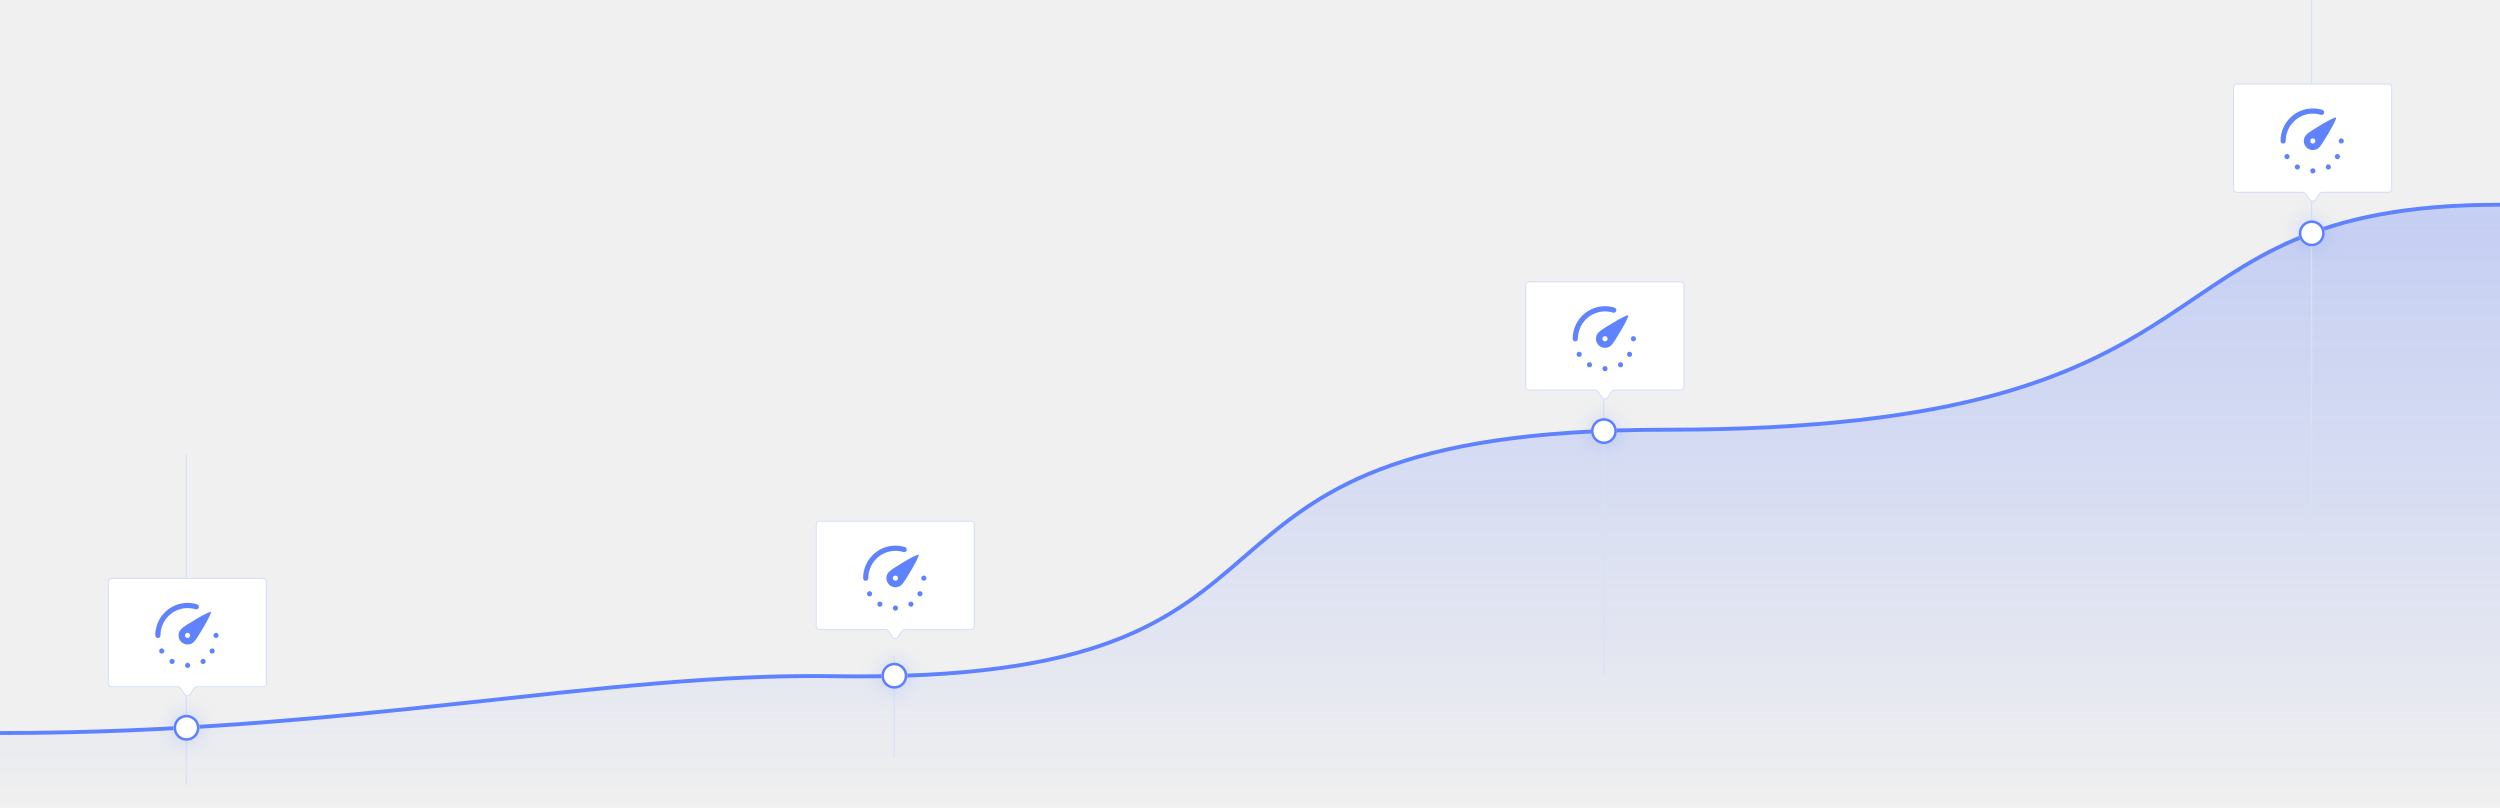
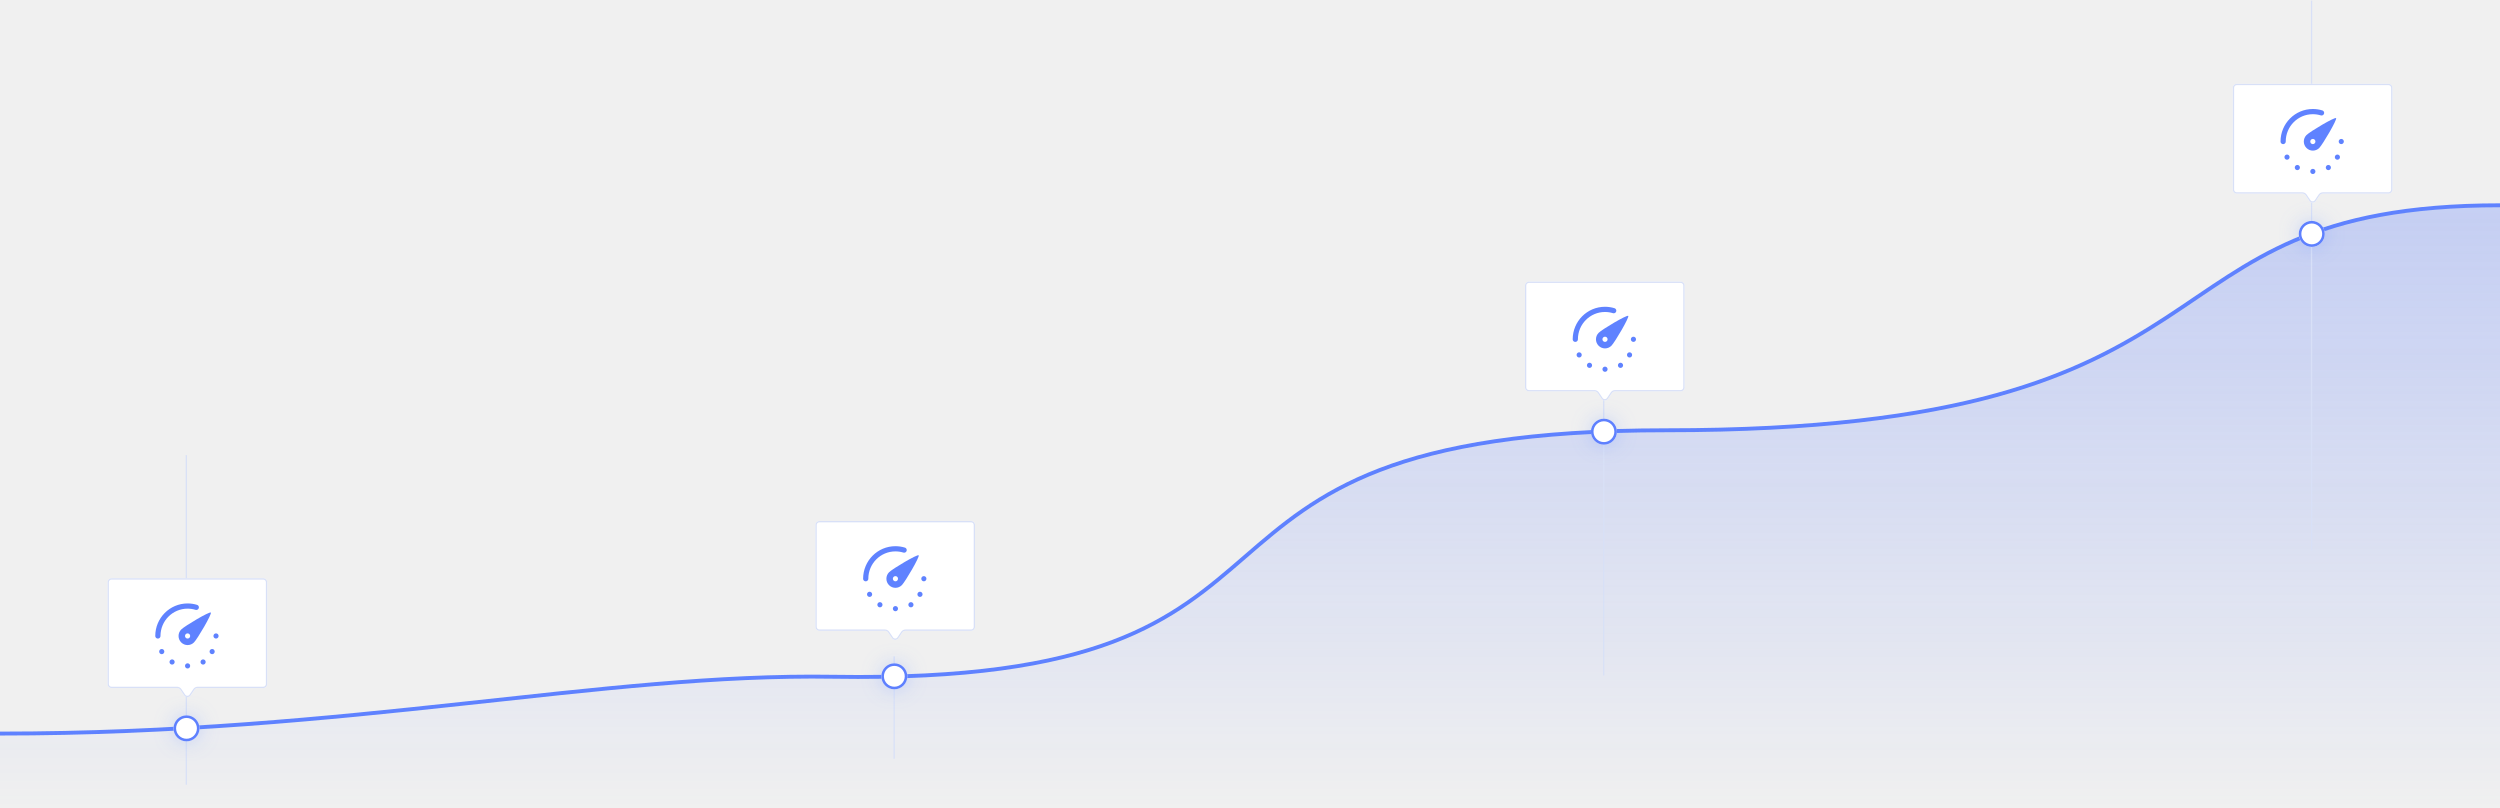
<svg xmlns="http://www.w3.org/2000/svg" width="1920" height="620" viewBox="0 0 1920 620" fill="none">
-   <path d="M0 562.956C270.084 562.956 462.975 516.486 640 519.316C1052.26 525.908 857.589 330.014 1280 330.014C1739.94 330.014 1629.86 157.224 1920 157.224" stroke="#5F82FF" stroke-width="3" />
-   <path d="M640 519.316C462.975 516.486 270.084 562.956 0 562.956V619.57H1920V157.224C1629.86 157.224 1739.94 330.014 1280 330.014C857.589 330.014 1052.26 525.908 640 519.316Z" fill="url(#paint0_linear)" fill-opacity="0.4" />
-   <line x1="1231.65" y1="266.482" x2="1231.65" y2="518.307" stroke="#D8E0F7" />
+   <path d="M0 563.386C270.084 563.386 462.975 516.916 640 519.746C1052.26 526.339 857.589 330.444 1280 330.444C1739.94 330.444 1629.86 157.654 1920 157.654" stroke="#5F82FF" stroke-width="3" />
+   <path d="M640 519.746C462.975 516.916 270.084 563.386 0 563.386V620H1920V157.654C1629.86 157.654 1739.94 330.444 1280 330.444C857.589 330.444 1052.26 526.339 640 519.746Z" fill="url(#paint0_linear)" fill-opacity="0.4" />
+   <line x1="143.068" y1="349.521" x2="143.068" y2="602.679" stroke="#D8E0F7" />
  <g filter="url(#filter0_d)">
-     <circle cx="1231.81" cy="331.103" r="9.993" fill="white" />
-     <circle cx="1231.81" cy="331.103" r="8.993" stroke="#5E80FE" stroke-width="2" />
+     <circle cx="143.234" cy="559.376" r="9.993" fill="white" />
+     <circle cx="143.234" cy="559.376" r="8.993" stroke="#5E80FE" stroke-width="2" />
  </g>
-   <line x1="1775.27" x2="1775.27" y2="422.373" stroke="#D8E0F7" />
+   <mask id="path-6-inside-1" fill="white">
+     <path fill-rule="evenodd" clip-rule="evenodd" d="M205.191 447.122C205.191 445.465 203.848 444.122 202.191 444.122H85.609C83.953 444.122 82.609 445.465 82.609 447.122V525.41C82.609 527.067 83.953 528.41 85.609 528.41H135.994C136.99 528.41 137.921 528.904 138.479 529.729L141.415 534.07C142.604 535.829 145.195 535.829 146.385 534.07L149.32 529.729C149.878 528.904 150.809 528.41 151.805 528.41H202.191C203.848 528.41 205.191 527.067 205.191 525.41V447.122Z" />
+   </mask>
+   <path fill-rule="evenodd" clip-rule="evenodd" d="M205.191 447.122C205.191 445.465 203.848 444.122 202.191 444.122H85.609C83.953 444.122 82.609 445.465 82.609 447.122V525.41C82.609 527.067 83.953 528.41 85.609 528.41H135.994C136.99 528.41 137.921 528.904 138.479 529.729L141.415 534.07C142.604 535.829 145.195 535.829 146.385 534.07L149.32 529.729C149.878 528.904 150.809 528.41 151.805 528.41H202.191C203.848 528.41 205.191 527.067 205.191 525.41V447.122Z" fill="white" />
+   <path d="M149.32 529.729L150.149 530.289L149.32 529.729ZM141.415 534.07L140.586 534.63L141.415 534.07ZM138.479 529.729L139.307 529.169L138.479 529.729ZM85.609 445.122H202.191V443.122H85.609V445.122ZM83.609 525.41V447.122H81.609V525.41H83.609ZM135.994 527.41H85.609V529.41H135.994V527.41ZM142.243 533.509L139.307 529.169L137.651 530.289L140.586 534.63L142.243 533.509ZM148.492 529.169L145.556 533.509L147.213 534.63L150.149 530.289L148.492 529.169ZM202.191 527.41H151.805V529.41H202.191V527.41ZM204.191 447.122V525.41H206.191V447.122H204.191ZM202.191 529.41C204.4 529.41 206.191 527.619 206.191 525.41H204.191C204.191 526.514 203.295 527.41 202.191 527.41V529.41ZM150.149 530.289C150.521 529.739 151.141 529.41 151.805 529.41V527.41C150.477 527.41 149.236 528.069 148.492 529.169L150.149 530.289ZM140.586 534.63C142.173 536.975 145.627 536.975 147.213 534.63L145.556 533.509C144.763 534.682 143.036 534.682 142.243 533.509L140.586 534.63ZM135.994 529.41C136.658 529.41 137.279 529.739 137.651 530.289L139.307 529.169C138.564 528.069 137.322 527.41 135.994 527.41V529.41ZM81.609 525.41C81.609 527.619 83.4 529.41 85.609 529.41V527.41C84.505 527.41 83.609 526.514 83.609 525.41H81.609ZM202.191 445.122C203.295 445.122 204.191 446.017 204.191 447.122H206.191C206.191 444.912 204.4 443.122 202.191 443.122V445.122ZM85.609 443.122C83.4 443.122 81.609 444.912 81.609 447.122H83.609C83.609 446.017 84.505 445.122 85.609 445.122V443.122Z" fill="#D8E0F7" mask="url(#path-6-inside-1)" />
+   <path d="M121.249 488.424C121.249 475.73 131.466 465.44 144.07 465.44C146.393 465.44 148.635 465.79 150.747 466.439" stroke="#5F82FF" stroke-width="4" stroke-linecap="round" stroke-linejoin="round" />
+   <path fill-rule="evenodd" clip-rule="evenodd" d="M139.158 493.371C141.871 496.102 146.268 496.102 148.981 493.371C151.693 490.639 162.922 471.436 161.929 470.437C160.937 469.438 141.871 480.746 139.158 483.478C136.446 486.21 136.446 490.639 139.158 493.371ZM144.069 490.423C145.165 490.423 146.054 489.528 146.054 488.425C146.054 487.321 145.165 486.426 144.069 486.426C142.973 486.426 142.085 487.321 142.085 488.425C142.085 489.528 142.973 490.423 144.069 490.423Z" fill="#5F82FF" />
+   <ellipse cx="124.226" cy="500.416" rx="1.984" ry="1.999" fill="#5F82FF" />
+   <ellipse cx="132.164" cy="508.41" rx="1.984" ry="1.999" fill="#5F82FF" />
+   <ellipse cx="144.07" cy="511.408" rx="1.984" ry="1.999" fill="#5F82FF" />
+   <ellipse cx="155.977" cy="508.41" rx="1.984" ry="1.999" fill="#5F82FF" />
+   <ellipse cx="162.922" cy="500.416" rx="1.984" ry="1.999" fill="#5F82FF" />
+   <ellipse cx="165.898" cy="488.424" rx="1.984" ry="1.999" fill="#5F82FF" />
+   <line x1="686.69" y1="504.081" x2="686.69" y2="582.693" stroke="#D8E0F7" />
  <g filter="url(#filter1_d)">
-     <circle cx="1775.43" cy="179.209" r="9.993" fill="white" />
-     <circle cx="1775.43" cy="179.209" r="8.993" stroke="#5E80FE" stroke-width="2" />
+     <circle cx="686.856" cy="519.403" r="9.993" fill="white" />
+     <circle cx="686.856" cy="519.403" r="8.993" stroke="#5E80FE" stroke-width="2" />
  </g>
-   <line x1="686.69" y1="503.65" x2="686.69" y2="582.262" stroke="#D8E0F7" />
-   <line x1="143.068" y1="349.091" x2="143.068" y2="602.248" stroke="#D8E0F7" />
+   <mask id="path-19-inside-2" fill="white">
+     <path fill-rule="evenodd" clip-rule="evenodd" d="M748.813 403.152C748.813 401.495 747.47 400.152 745.813 400.152H629.231C627.575 400.152 626.231 401.495 626.231 403.152V481.44C626.231 483.097 627.575 484.44 629.231 484.44H679.617C680.613 484.44 681.544 484.935 682.102 485.76L685.037 490.1C686.227 491.859 688.817 491.859 690.007 490.1L692.942 485.76C693.5 484.935 694.432 484.44 695.428 484.44H745.813C747.47 484.44 748.813 483.097 748.813 481.44V403.152Z" />
+   </mask>
+   <path fill-rule="evenodd" clip-rule="evenodd" d="M748.813 403.152C748.813 401.495 747.47 400.152 745.813 400.152H629.231C627.575 400.152 626.231 401.495 626.231 403.152V481.44C626.231 483.097 627.575 484.44 629.231 484.44H679.617C680.613 484.44 681.544 484.935 682.102 485.76L685.037 490.1C686.227 491.859 688.817 491.859 690.007 490.1L692.942 485.76C693.5 484.935 694.432 484.44 695.428 484.44H745.813C747.47 484.44 748.813 483.097 748.813 481.44V403.152Z" fill="white" />
+   <path d="M692.942 485.76L692.114 485.2L692.942 485.76ZM685.037 490.1L684.209 490.66L685.037 490.1ZM682.102 485.76L682.93 485.2L682.102 485.76ZM629.231 401.152H745.813V399.152H629.231V401.152ZM627.231 481.44V403.152H625.231V481.44H627.231ZM679.617 483.44H629.231V485.44H679.617V483.44ZM685.865 489.54L682.93 485.2L681.273 486.32L684.209 490.66L685.865 489.54ZM692.114 485.2L689.179 489.54L690.836 490.66L693.771 486.32L692.114 485.2ZM745.813 483.44H695.428V485.44H745.813V483.44ZM747.813 403.152V481.44H749.813V403.152H747.813ZM745.813 485.44C748.022 485.44 749.813 483.65 749.813 481.44H747.813C747.813 482.545 746.918 483.44 745.813 483.44V485.44ZM693.771 486.32C694.143 485.77 694.764 485.44 695.428 485.44V483.44C694.1 483.44 692.858 484.1 692.114 485.2L693.771 486.32ZM684.209 490.66C685.795 493.006 689.249 493.006 690.836 490.66L689.179 489.54C688.386 490.713 686.659 490.713 685.865 489.54L684.209 490.66ZM679.617 485.44C680.281 485.44 680.901 485.77 681.273 486.32L682.93 485.2C682.186 484.1 680.945 483.44 679.617 483.44V485.44ZM625.231 481.44C625.231 483.65 627.022 485.44 629.231 485.44V483.44C628.127 483.44 627.231 482.545 627.231 481.44H625.231ZM745.813 401.152C746.918 401.152 747.813 402.048 747.813 403.152H749.813C749.813 400.943 748.022 399.152 745.813 399.152V401.152ZM629.231 399.152C627.022 399.152 625.231 400.943 625.231 403.152H627.231C627.231 402.048 628.127 401.152 629.231 401.152V399.152Z" fill="#D8E0F7" mask="url(#path-19-inside-2)" />
+   <path d="M664.872 444.455C664.872 431.761 675.089 421.471 687.693 421.471C690.016 421.471 692.258 421.82 694.369 422.47" stroke="#5F82FF" stroke-width="4" stroke-linecap="round" stroke-linejoin="round" />
+   <path fill-rule="evenodd" clip-rule="evenodd" d="M682.781 449.401C685.493 452.133 689.891 452.133 692.603 449.401C695.316 446.669 706.544 427.466 705.552 426.467C704.56 425.468 685.493 436.776 682.781 439.508C680.068 442.24 680.068 446.669 682.781 449.401ZM687.692 446.454C688.788 446.454 689.676 445.559 689.676 444.455C689.676 443.351 688.788 442.456 687.692 442.456C686.596 442.456 685.707 443.351 685.707 444.455C685.707 445.559 686.596 446.454 687.692 446.454Z" fill="#5F82FF" />
+   <ellipse cx="667.848" cy="456.446" rx="1.984" ry="1.999" fill="#5F82FF" />
+   <ellipse cx="675.786" cy="464.441" rx="1.984" ry="1.999" fill="#5F82FF" />
+   <ellipse cx="687.692" cy="467.439" rx="1.984" ry="1.999" fill="#5F82FF" />
+   <ellipse cx="699.599" cy="464.441" rx="1.984" ry="1.999" fill="#5F82FF" />
+   <ellipse cx="706.545" cy="456.446" rx="1.984" ry="1.999" fill="#5F82FF" />
+   <ellipse cx="709.521" cy="444.455" rx="1.984" ry="1.999" fill="#5F82FF" />
+   <line x1="1231.65" y1="266.912" x2="1231.65" y2="518.737" stroke="#D8E0F7" />
  <g filter="url(#filter2_d)">
-     <circle cx="143.234" cy="558.945" r="9.993" fill="white" />
-     <circle cx="143.234" cy="558.945" r="8.993" stroke="#5E80FE" stroke-width="2" />
+     <circle cx="1231.81" cy="331.534" r="9.993" fill="white" />
+     <circle cx="1231.81" cy="331.534" r="8.993" stroke="#5E80FE" stroke-width="2" />
  </g>
+   <mask id="path-32-inside-3" fill="white">
+     <path fill-rule="evenodd" clip-rule="evenodd" d="M1293.77 219.28C1293.77 217.623 1292.42 216.28 1290.77 216.28H1174.19C1172.53 216.28 1171.19 217.623 1171.19 219.28V297.568C1171.19 299.225 1172.53 300.568 1174.19 300.568H1224.57C1225.57 300.568 1226.5 301.063 1227.06 301.888L1229.99 306.228C1231.18 307.987 1233.77 307.987 1234.96 306.228L1237.9 301.888C1238.46 301.063 1239.39 300.568 1240.38 300.568H1290.77C1292.42 300.568 1293.77 299.225 1293.77 297.568V219.28Z" />
+   </mask>
+   <path fill-rule="evenodd" clip-rule="evenodd" d="M1293.77 219.28C1293.77 217.623 1292.42 216.28 1290.77 216.28H1174.19C1172.53 216.28 1171.19 217.623 1171.19 219.28V297.568C1171.19 299.225 1172.53 300.568 1174.19 300.568H1224.57C1225.57 300.568 1226.5 301.063 1227.06 301.888L1229.99 306.228C1231.18 307.987 1233.77 307.987 1234.96 306.228L1237.9 301.888C1238.46 301.063 1239.39 300.568 1240.38 300.568H1290.77C1292.42 300.568 1293.77 299.225 1293.77 297.568V219.28Z" fill="white" />
+   <path d="M1237.9 301.888L1237.07 301.328L1237.9 301.888ZM1229.99 306.228L1230.82 305.668L1229.99 306.228ZM1227.06 301.888L1227.89 301.328L1227.06 301.888ZM1174.19 217.28H1290.77V215.28H1174.19V217.28ZM1172.19 297.568V219.28H1170.19V297.568H1172.19ZM1224.57 299.568H1174.19V301.568H1224.57V299.568ZM1230.82 305.668L1227.89 301.328L1226.23 302.448L1229.16 306.788L1230.82 305.668ZM1237.07 301.328L1234.13 305.668L1235.79 306.788L1238.73 302.448L1237.07 301.328ZM1290.77 299.568H1240.38V301.568H1290.77V299.568ZM1292.77 219.28V297.568H1294.77V219.28H1292.77ZM1290.77 301.568C1292.98 301.568 1294.77 299.778 1294.77 297.568H1292.77C1292.77 298.673 1291.87 299.568 1290.77 299.568V301.568ZM1238.73 302.448C1239.1 301.898 1239.72 301.568 1240.38 301.568V299.568C1239.05 299.568 1237.81 300.227 1237.07 301.328L1238.73 302.448ZM1229.16 306.788C1230.75 309.134 1234.2 309.134 1235.79 306.788L1234.13 305.668C1233.34 306.841 1231.61 306.841 1230.82 305.668L1229.16 306.788ZM1224.57 301.568C1225.24 301.568 1225.86 301.898 1226.23 302.448L1227.89 301.328C1227.14 300.227 1225.9 299.568 1224.57 299.568V301.568ZM1170.19 297.568C1170.19 299.777 1171.98 301.568 1174.19 301.568V299.568C1173.08 299.568 1172.19 298.673 1172.19 297.568H1170.19ZM1290.77 217.28C1291.87 217.28 1292.77 218.176 1292.77 219.28H1294.77C1294.77 217.071 1292.98 215.28 1290.77 215.28V217.28ZM1174.19 215.28C1171.98 215.28 1170.19 217.071 1170.19 219.28H1172.19C1172.19 218.176 1173.08 217.28 1174.19 217.28V215.28Z" fill="#D8E0F7" mask="url(#path-32-inside-3)" />
+   <path d="M1209.83 260.583C1209.83 247.889 1220.04 237.599 1232.65 237.599C1234.97 237.599 1237.21 237.948 1239.32 238.598" stroke="#5F82FF" stroke-width="4" stroke-linecap="round" stroke-linejoin="round" />
+   <path fill-rule="evenodd" clip-rule="evenodd" d="M1227.74 265.529C1230.45 268.261 1234.85 268.261 1237.56 265.529C1240.27 262.797 1251.5 243.594 1250.51 242.595C1249.51 241.596 1230.45 252.904 1227.74 255.636C1225.02 258.368 1225.02 262.797 1227.74 265.529ZM1232.65 262.581C1233.74 262.581 1234.63 261.687 1234.63 260.583C1234.63 259.479 1233.74 258.584 1232.65 258.584C1231.55 258.584 1230.66 259.479 1230.66 260.583C1230.66 261.687 1231.55 262.581 1232.65 262.581Z" fill="#5F82FF" />
+   <ellipse cx="1212.8" cy="272.575" rx="1.984" ry="1.999" fill="#5F82FF" />
+   <ellipse cx="1220.74" cy="280.569" rx="1.984" ry="1.999" fill="#5F82FF" />
+   <ellipse cx="1232.65" cy="283.567" rx="1.984" ry="1.999" fill="#5F82FF" />
+   <ellipse cx="1244.55" cy="280.569" rx="1.984" ry="1.999" fill="#5F82FF" />
+   <ellipse cx="1251.5" cy="272.575" rx="1.984" ry="1.999" fill="#5F82FF" />
+   <ellipse cx="1254.48" cy="260.583" rx="1.984" ry="1.999" fill="#5F82FF" />
+   <line x1="1775.27" y1="0.43" x2="1775.27" y2="422.804" stroke="#D8E0F7" />
  <g filter="url(#filter3_d)">
-     <circle cx="686.856" cy="518.973" r="9.993" fill="white" />
-     <circle cx="686.856" cy="518.973" r="8.993" stroke="#5E80FE" stroke-width="2" />
+     <circle cx="1775.43" cy="179.639" r="9.993" fill="white" />
+     <circle cx="1775.43" cy="179.639" r="8.993" stroke="#5E80FE" stroke-width="2" />
  </g>
-   <mask id="path-15-inside-1" fill="white">
-     <path fill-rule="evenodd" clip-rule="evenodd" d="M748.813 402.722C748.813 401.066 747.47 399.722 745.813 399.722H629.232C627.575 399.722 626.232 401.066 626.232 402.722V481.01C626.232 482.667 627.575 484.01 629.232 484.01H679.617C680.613 484.01 681.544 484.505 682.102 485.33L685.037 489.67C686.227 491.43 688.817 491.43 690.007 489.67L692.943 485.33C693.501 484.505 694.432 484.01 695.428 484.01H745.813C747.47 484.01 748.813 482.667 748.813 481.01V402.722Z" />
+   <mask id="path-45-inside-4" fill="white">
+     <path fill-rule="evenodd" clip-rule="evenodd" d="M1837.39 67.386C1837.39 65.729 1836.05 64.386 1834.39 64.386H1717.81C1716.15 64.386 1714.81 65.729 1714.81 67.386V145.674C1714.81 147.331 1716.15 148.674 1717.81 148.674H1768.19C1769.19 148.674 1770.12 149.168 1770.68 149.993L1773.61 154.334C1774.8 156.093 1777.4 156.093 1778.58 154.334L1781.52 149.993C1782.08 149.168 1783.01 148.674 1784.01 148.674H1834.39C1836.05 148.674 1837.39 147.331 1837.39 145.674V67.386Z" />
  </mask>
-   <path fill-rule="evenodd" clip-rule="evenodd" d="M748.813 402.722C748.813 401.066 747.47 399.722 745.813 399.722H629.232C627.575 399.722 626.232 401.066 626.232 402.722V481.01C626.232 482.667 627.575 484.01 629.232 484.01H679.617C680.613 484.01 681.544 484.505 682.102 485.33L685.037 489.67C686.227 491.43 688.817 491.43 690.007 489.67L692.943 485.33C693.501 484.505 694.432 484.01 695.428 484.01H745.813C747.47 484.01 748.813 482.667 748.813 481.01V402.722Z" fill="white" />
-   <path d="M692.943 485.33L693.771 485.89L692.943 485.33ZM690.007 489.67L689.179 489.11L690.007 489.67ZM682.102 485.33L682.93 484.77L682.93 484.77L682.102 485.33ZM629.232 400.722H745.813V398.722H629.232V400.722ZM627.232 481.01V402.722H625.232V481.01H627.232ZM679.617 483.01H629.232V485.01H679.617V483.01ZM685.865 489.11L682.93 484.77L681.273 485.89L684.209 490.231L685.865 489.11ZM692.114 484.77L689.179 489.11L690.836 490.231L693.771 485.89L692.114 484.77ZM745.813 483.01H695.428V485.01H745.813V483.01ZM747.813 402.722V481.01H749.813V402.722H747.813ZM745.813 485.01C748.023 485.01 749.813 483.22 749.813 481.01H747.813C747.813 482.115 746.918 483.01 745.813 483.01V485.01ZM693.771 485.89C694.143 485.34 694.764 485.01 695.428 485.01V483.01C694.1 483.01 692.858 483.67 692.114 484.77L693.771 485.89ZM684.209 490.231C685.795 492.576 689.249 492.576 690.836 490.231L689.179 489.11C688.386 490.283 686.659 490.283 685.865 489.11L684.209 490.231ZM679.617 485.01C680.281 485.01 680.901 485.34 681.273 485.89L682.93 484.77C682.186 483.67 680.945 483.01 679.617 483.01V485.01ZM625.232 481.01C625.232 483.22 627.023 485.01 629.232 485.01V483.01C628.127 483.01 627.232 482.115 627.232 481.01H625.232ZM745.813 400.722C746.918 400.722 747.813 401.618 747.813 402.722H749.813C749.813 400.513 748.023 398.722 745.813 398.722V400.722ZM629.232 398.722C627.023 398.722 625.232 400.513 625.232 402.722H627.232C627.232 401.618 628.127 400.722 629.232 400.722V398.722Z" fill="#D8E0F7" mask="url(#path-15-inside-1)" />
-   <path d="M664.872 444.025C664.872 431.331 675.089 421.041 687.693 421.041C690.016 421.041 692.258 421.39 694.369 422.04" stroke="#5F82FF" stroke-width="4" stroke-linecap="round" stroke-linejoin="round" />
-   <path fill-rule="evenodd" clip-rule="evenodd" d="M682.781 448.971C685.494 451.703 689.891 451.703 692.604 448.971C695.316 446.239 706.545 427.037 705.552 426.037C704.56 425.038 685.494 436.347 682.781 439.079C680.069 441.81 680.069 446.239 682.781 448.971ZM687.692 446.024C688.788 446.024 689.676 445.129 689.676 444.025C689.676 442.921 688.788 442.026 687.692 442.026C686.596 442.026 685.708 442.921 685.708 444.025C685.708 445.129 686.596 446.024 687.692 446.024Z" fill="#5F82FF" />
-   <ellipse cx="667.848" cy="456.017" rx="1.984" ry="1.999" fill="#5F82FF" />
-   <ellipse cx="675.786" cy="464.011" rx="1.984" ry="1.999" fill="#5F82FF" />
-   <ellipse cx="687.692" cy="467.009" rx="1.984" ry="1.999" fill="#5F82FF" />
-   <ellipse cx="699.599" cy="464.011" rx="1.984" ry="1.999" fill="#5F82FF" />
-   <ellipse cx="706.544" cy="456.017" rx="1.984" ry="1.999" fill="#5F82FF" />
-   <ellipse cx="709.521" cy="444.025" rx="1.984" ry="1.999" fill="#5F82FF" />
-   <mask id="path-25-inside-2" fill="white">
-     <path fill-rule="evenodd" clip-rule="evenodd" d="M205.191 446.692C205.191 445.035 203.848 443.692 202.191 443.692H85.609C83.953 443.692 82.609 445.035 82.609 446.692V524.98C82.609 526.637 83.953 527.98 85.609 527.98H135.994C136.99 527.98 137.921 528.474 138.479 529.299L141.415 533.64C142.604 535.399 145.195 535.399 146.385 533.64L149.32 529.299C149.878 528.474 150.809 527.98 151.805 527.98H202.191C203.848 527.98 205.191 526.637 205.191 524.98V446.692Z" />
-   </mask>
-   <path fill-rule="evenodd" clip-rule="evenodd" d="M205.191 446.692C205.191 445.035 203.848 443.692 202.191 443.692H85.609C83.953 443.692 82.609 445.035 82.609 446.692V524.98C82.609 526.637 83.953 527.98 85.609 527.98H135.994C136.99 527.98 137.921 528.474 138.479 529.299L141.415 533.64C142.604 535.399 145.195 535.399 146.385 533.64L149.32 529.299C149.878 528.474 150.809 527.98 151.805 527.98H202.191C203.848 527.98 205.191 526.637 205.191 524.98V446.692Z" fill="white" />
-   <path d="M149.32 529.299L150.149 529.86L149.32 529.299ZM141.415 533.64L142.243 533.08L141.415 533.64ZM146.385 533.64L145.556 533.08L146.385 533.64ZM138.479 529.299L137.651 529.86L138.479 529.299ZM85.609 444.692H202.191V442.692H85.609V444.692ZM83.609 524.98V446.692H81.609V524.98H83.609ZM135.994 526.98H85.609V528.98H135.994V526.98ZM142.243 533.08L139.307 528.739L137.651 529.86L140.586 534.2L142.243 533.08ZM148.492 528.739L145.556 533.08L147.213 534.2L150.149 529.86L148.492 528.739ZM202.191 526.98H151.805V528.98H202.191V526.98ZM204.191 446.692V524.98H206.191V446.692H204.191ZM202.191 528.98C204.4 528.98 206.191 527.189 206.191 524.98H204.191C204.191 526.085 203.295 526.98 202.191 526.98V528.98ZM150.149 529.86C150.52 529.31 151.141 528.98 151.805 528.98V526.98C150.477 526.98 149.236 527.639 148.492 528.739L150.149 529.86ZM140.586 534.2C142.172 536.546 145.627 536.546 147.213 534.2L145.556 533.08C144.763 534.253 143.036 534.253 142.243 533.08L140.586 534.2ZM135.994 528.98C136.658 528.98 137.279 529.31 137.651 529.86L139.307 528.739C138.564 527.639 137.322 526.98 135.994 526.98V528.98ZM81.609 524.98C81.609 527.189 83.4 528.98 85.609 528.98V526.98C84.505 526.98 83.609 526.085 83.609 524.98H81.609ZM202.191 444.692C203.295 444.692 204.191 445.587 204.191 446.692H206.191C206.191 444.483 204.4 442.692 202.191 442.692V444.692ZM85.609 442.692C83.4 442.692 81.609 444.483 81.609 446.692H83.609C83.609 445.587 84.505 444.692 85.609 444.692V442.692Z" fill="#D8E0F7" mask="url(#path-25-inside-2)" />
-   <path d="M121.249 487.994C121.249 475.301 131.466 465.01 144.07 465.01C146.393 465.01 148.635 465.36 150.747 466.01" stroke="#5F82FF" stroke-width="4" stroke-linecap="round" stroke-linejoin="round" />
-   <path fill-rule="evenodd" clip-rule="evenodd" d="M139.159 492.941C141.871 495.672 146.269 495.672 148.981 492.941C151.694 490.209 162.922 471.006 161.93 470.007C160.938 469.008 141.871 480.316 139.159 483.048C136.446 485.78 136.446 490.209 139.159 492.941ZM144.069 489.993C145.165 489.993 146.054 489.098 146.054 487.994C146.054 486.891 145.165 485.996 144.069 485.996C142.973 485.996 142.085 486.891 142.085 487.994C142.085 489.098 142.973 489.993 144.069 489.993Z" fill="#5F82FF" />
-   <ellipse cx="124.226" cy="499.986" rx="1.984" ry="1.999" fill="#5F82FF" />
-   <ellipse cx="132.164" cy="507.981" rx="1.984" ry="1.999" fill="#5F82FF" />
-   <ellipse cx="144.07" cy="510.978" rx="1.984" ry="1.999" fill="#5F82FF" />
-   <ellipse cx="155.977" cy="507.981" rx="1.984" ry="1.999" fill="#5F82FF" />
-   <ellipse cx="162.922" cy="499.986" rx="1.984" ry="1.999" fill="#5F82FF" />
-   <ellipse cx="165.898" cy="487.994" rx="1.984" ry="1.999" fill="#5F82FF" />
-   <mask id="path-35-inside-3" fill="white">
-     <path fill-rule="evenodd" clip-rule="evenodd" d="M1293.77 218.85C1293.77 217.193 1292.42 215.85 1290.77 215.85H1174.19C1172.53 215.85 1171.19 217.193 1171.19 218.85V297.138C1171.19 298.795 1172.53 300.138 1174.19 300.138H1224.57C1225.57 300.138 1226.5 300.633 1227.06 301.458L1229.99 305.798C1231.18 307.557 1233.77 307.557 1234.96 305.798L1237.9 301.458C1238.46 300.633 1239.39 300.138 1240.38 300.138H1290.77C1292.42 300.138 1293.77 298.795 1293.77 297.138V218.85Z" />
-   </mask>
-   <path fill-rule="evenodd" clip-rule="evenodd" d="M1293.77 218.85C1293.77 217.193 1292.42 215.85 1290.77 215.85H1174.19C1172.53 215.85 1171.19 217.193 1171.19 218.85V297.138C1171.19 298.795 1172.53 300.138 1174.19 300.138H1224.57C1225.57 300.138 1226.5 300.633 1227.06 301.458L1229.99 305.798C1231.18 307.557 1233.77 307.557 1234.96 305.798L1237.9 301.458C1238.46 300.633 1239.39 300.138 1240.38 300.138H1290.77C1292.42 300.138 1293.77 298.795 1293.77 297.138V218.85Z" fill="white" />
-   <path d="M1237.9 301.458L1238.73 302.018L1237.9 301.458ZM1234.96 305.798L1234.13 305.238L1234.96 305.798ZM1227.06 301.458L1227.88 300.897L1227.88 300.897L1227.06 301.458ZM1174.19 216.85H1290.77V214.85H1174.19V216.85ZM1172.19 297.138V218.85H1170.19V297.138H1172.19ZM1224.57 299.138H1174.19V301.138H1224.57V299.138ZM1230.82 305.238L1227.88 300.897L1226.23 302.018L1229.16 306.358L1230.82 305.238ZM1237.07 300.897L1234.13 305.238L1235.79 306.358L1238.73 302.018L1237.07 300.897ZM1290.77 299.138H1240.38V301.138H1290.77V299.138ZM1292.77 218.85V297.138H1294.77V218.85H1292.77ZM1290.77 301.138C1292.98 301.138 1294.77 299.347 1294.77 297.138H1292.77C1292.77 298.243 1291.87 299.138 1290.77 299.138V301.138ZM1238.73 302.018C1239.1 301.468 1239.72 301.138 1240.38 301.138V299.138C1239.05 299.138 1237.81 299.797 1237.07 300.897L1238.73 302.018ZM1229.16 306.358C1230.75 308.704 1234.2 308.704 1235.79 306.358L1234.13 305.238C1233.34 306.411 1231.61 306.411 1230.82 305.238L1229.16 306.358ZM1224.57 301.138C1225.24 301.138 1225.86 301.468 1226.23 302.018L1227.88 300.897C1227.14 299.797 1225.9 299.138 1224.57 299.138V301.138ZM1170.19 297.138C1170.19 299.347 1171.98 301.138 1174.19 301.138V299.138C1173.08 299.138 1172.19 298.243 1172.19 297.138H1170.19ZM1290.77 216.85C1291.87 216.85 1292.77 217.746 1292.77 218.85H1294.77C1294.77 216.641 1292.98 214.85 1290.77 214.85V216.85ZM1174.19 214.85C1171.98 214.85 1170.19 216.641 1170.19 218.85H1172.19C1172.19 217.746 1173.08 216.85 1174.19 216.85V214.85Z" fill="#D8E0F7" mask="url(#path-35-inside-3)" />
-   <path d="M1209.83 260.153C1209.83 247.459 1220.04 237.169 1232.65 237.169C1234.97 237.169 1237.21 237.518 1239.32 238.168" stroke="#5F82FF" stroke-width="4" stroke-linecap="round" stroke-linejoin="round" />
-   <path fill-rule="evenodd" clip-rule="evenodd" d="M1227.74 265.099C1230.45 267.831 1234.85 267.831 1237.56 265.099C1240.27 262.367 1251.5 243.164 1250.51 242.165C1249.51 241.166 1230.45 252.474 1227.74 255.206C1225.02 257.938 1225.02 262.367 1227.74 265.099ZM1232.65 262.151C1233.74 262.151 1234.63 261.256 1234.63 260.153C1234.63 259.049 1233.74 258.154 1232.65 258.154C1231.55 258.154 1230.66 259.049 1230.66 260.153C1230.66 261.256 1231.55 262.151 1232.65 262.151Z" fill="#5F82FF" />
-   <ellipse cx="1212.8" cy="272.144" rx="1.984" ry="1.999" fill="#5F82FF" />
-   <ellipse cx="1220.74" cy="280.139" rx="1.984" ry="1.999" fill="#5F82FF" />
-   <ellipse cx="1232.65" cy="283.137" rx="1.984" ry="1.999" fill="#5F82FF" />
-   <ellipse cx="1244.55" cy="280.139" rx="1.984" ry="1.999" fill="#5F82FF" />
-   <ellipse cx="1251.5" cy="272.144" rx="1.984" ry="1.999" fill="#5F82FF" />
-   <ellipse cx="1254.48" cy="260.153" rx="1.984" ry="1.999" fill="#5F82FF" />
-   <mask id="path-45-inside-4" fill="white">
-     <path fill-rule="evenodd" clip-rule="evenodd" d="M1837.39 66.956C1837.39 65.299 1836.05 63.956 1834.39 63.956H1717.81C1716.15 63.956 1714.81 65.299 1714.81 66.956V145.244C1714.81 146.9 1716.15 148.244 1717.81 148.244H1768.19C1769.19 148.244 1770.12 148.738 1770.68 149.563L1773.61 153.904C1774.8 155.663 1777.39 155.663 1778.58 153.904L1781.52 149.563C1782.08 148.738 1783.01 148.244 1784.01 148.244H1834.39C1836.05 148.244 1837.39 146.901 1837.39 145.244V66.956Z" />
-   </mask>
-   <path fill-rule="evenodd" clip-rule="evenodd" d="M1837.39 66.956C1837.39 65.299 1836.05 63.956 1834.39 63.956H1717.81C1716.15 63.956 1714.81 65.299 1714.81 66.956V145.244C1714.81 146.9 1716.15 148.244 1717.81 148.244H1768.19C1769.19 148.244 1770.12 148.738 1770.68 149.563L1773.61 153.904C1774.8 155.663 1777.39 155.663 1778.58 153.904L1781.52 149.563C1782.08 148.738 1783.01 148.244 1784.01 148.244H1834.39C1836.05 148.244 1837.39 146.901 1837.39 145.244V66.956Z" fill="white" />
-   <path d="M1781.52 149.563L1780.69 149.003L1781.52 149.563ZM1773.61 153.904L1774.44 153.343L1773.61 153.904ZM1778.58 153.904L1777.76 153.343L1778.58 153.904ZM1770.68 149.563L1771.51 149.003L1770.68 149.563ZM1717.81 64.956H1834.39V62.956H1717.81V64.956ZM1715.81 145.244V66.956H1713.81V145.244H1715.81ZM1768.19 147.244H1717.81V149.244H1768.19V147.244ZM1774.44 153.343L1771.51 149.003L1769.85 150.123L1772.79 154.464L1774.44 153.343ZM1780.69 149.003L1777.76 153.343L1779.41 154.464L1782.35 150.123L1780.69 149.003ZM1834.39 147.244H1784.01V149.244H1834.39V147.244ZM1836.39 66.956V145.244H1838.39V66.956H1836.39ZM1834.39 149.244C1836.6 149.244 1838.39 147.453 1838.39 145.244H1836.39C1836.39 146.348 1835.5 147.244 1834.39 147.244V149.244ZM1782.35 150.123C1782.72 149.573 1783.34 149.244 1784.01 149.244V147.244C1782.68 147.244 1781.44 147.903 1780.69 149.003L1782.35 150.123ZM1772.79 154.464C1774.37 156.809 1777.83 156.809 1779.41 154.464L1777.76 153.343C1776.96 154.516 1775.24 154.516 1774.44 153.343L1772.79 154.464ZM1768.19 149.244C1768.86 149.244 1769.48 149.573 1769.85 150.123L1771.51 149.003C1770.76 147.903 1769.52 147.244 1768.19 147.244V149.244ZM1713.81 145.244C1713.81 147.453 1715.6 149.244 1717.81 149.244V147.244C1716.7 147.244 1715.81 146.348 1715.81 145.244H1713.81ZM1834.39 64.956C1835.5 64.956 1836.39 65.851 1836.39 66.956H1838.39C1838.39 64.746 1836.6 62.956 1834.39 62.956V64.956ZM1717.81 62.956C1715.6 62.956 1713.81 64.746 1713.81 66.956H1715.81C1715.81 65.851 1716.7 64.956 1717.81 64.956V62.956Z" fill="#D8E0F7" mask="url(#path-45-inside-4)" />
-   <path d="M1753.45 108.258C1753.45 95.564 1763.67 85.274 1776.27 85.274C1778.59 85.274 1780.84 85.624 1782.95 86.273" stroke="#5F82FF" stroke-width="4" stroke-linecap="round" stroke-linejoin="round" />
-   <path fill-rule="evenodd" clip-rule="evenodd" d="M1771.36 113.204C1774.07 115.936 1778.47 115.936 1781.18 113.204C1783.89 110.473 1795.12 91.27 1794.13 90.271C1793.14 89.271 1774.07 100.58 1771.36 103.312C1768.65 106.044 1768.65 110.473 1771.36 113.204ZM1776.27 110.257C1777.37 110.257 1778.25 109.362 1778.25 108.258C1778.25 107.154 1777.37 106.26 1776.27 106.26C1775.17 106.26 1774.28 107.154 1774.28 108.258C1774.28 109.362 1775.17 110.257 1776.27 110.257Z" fill="#5F82FF" />
-   <ellipse cx="1756.43" cy="120.25" rx="1.984" ry="1.999" fill="#5F82FF" />
-   <ellipse cx="1764.36" cy="128.244" rx="1.984" ry="1.999" fill="#5F82FF" />
-   <ellipse cx="1776.27" cy="131.242" rx="1.984" ry="1.999" fill="#5F82FF" />
-   <ellipse cx="1788.18" cy="128.244" rx="1.984" ry="1.999" fill="#5F82FF" />
-   <ellipse cx="1795.12" cy="120.25" rx="1.984" ry="1.999" fill="#5F82FF" />
-   <ellipse cx="1798.1" cy="108.258" rx="1.984" ry="1.999" fill="#5F82FF" />
+   <path fill-rule="evenodd" clip-rule="evenodd" d="M1837.39 67.386C1837.39 65.729 1836.05 64.386 1834.39 64.386H1717.81C1716.15 64.386 1714.81 65.729 1714.81 67.386V145.674C1714.81 147.331 1716.15 148.674 1717.81 148.674H1768.19C1769.19 148.674 1770.12 149.168 1770.68 149.993L1773.61 154.334C1774.8 156.093 1777.4 156.093 1778.58 154.334L1781.52 149.993C1782.08 149.168 1783.01 148.674 1784.01 148.674H1834.39C1836.05 148.674 1837.39 147.331 1837.39 145.674V67.386Z" fill="white" />
+   <path d="M1781.52 149.993L1780.69 149.433L1781.52 149.993ZM1773.61 154.334L1772.79 154.894L1773.61 154.334ZM1770.68 149.993L1769.85 150.554L1770.68 149.993ZM1717.81 65.386H1834.39V63.386H1717.81V65.386ZM1715.81 145.674V67.386H1713.81V145.674H1715.81ZM1768.19 147.674H1717.81V149.674H1768.19V147.674ZM1774.44 153.774L1771.51 149.433L1769.85 150.554L1772.79 154.894L1774.44 153.774ZM1780.69 149.433L1777.76 153.774L1779.41 154.894L1782.35 150.554L1780.69 149.433ZM1834.39 147.674H1784.01V149.674H1834.39V147.674ZM1836.39 67.386V145.674H1838.39V67.386H1836.39ZM1834.39 149.674C1836.6 149.674 1838.39 147.883 1838.39 145.674H1836.39C1836.39 146.779 1835.5 147.674 1834.39 147.674V149.674ZM1782.35 150.554C1782.72 150.004 1783.34 149.674 1784.01 149.674V147.674C1782.68 147.674 1781.44 148.333 1780.69 149.433L1782.35 150.554ZM1772.79 154.894C1774.37 157.24 1777.83 157.24 1779.41 154.894L1777.76 153.774C1776.96 154.947 1775.24 154.947 1774.44 153.774L1772.79 154.894ZM1768.19 149.674C1768.86 149.674 1769.48 150.004 1769.85 150.554L1771.51 149.433C1770.76 148.333 1769.52 147.674 1768.19 147.674V149.674ZM1713.81 145.674C1713.81 147.883 1715.6 149.674 1717.81 149.674V147.674C1716.7 147.674 1715.81 146.779 1715.81 145.674H1713.81ZM1834.39 65.386C1835.5 65.386 1836.39 66.281 1836.39 67.386H1838.39C1838.39 65.177 1836.6 63.386 1834.39 63.386V65.386ZM1717.81 63.386C1715.6 63.386 1713.81 65.177 1713.81 67.386H1715.81C1715.81 66.281 1716.7 65.386 1717.81 65.386V63.386Z" fill="#D8E0F7" mask="url(#path-45-inside-4)" />
+   <path d="M1753.45 108.688C1753.45 95.995 1763.67 85.704 1776.27 85.704C1778.59 85.704 1780.84 86.054 1782.95 86.704" stroke="#5F82FF" stroke-width="4" stroke-linecap="round" stroke-linejoin="round" />
+   <path fill-rule="evenodd" clip-rule="evenodd" d="M1771.36 113.635C1774.07 116.366 1778.47 116.366 1781.18 113.635C1783.89 110.903 1795.12 91.7 1794.13 90.701C1793.14 89.701 1774.07 101.01 1771.36 103.742C1768.65 106.474 1768.65 110.903 1771.36 113.635ZM1776.27 110.687C1777.37 110.687 1778.25 109.792 1778.25 108.689C1778.25 107.585 1777.37 106.69 1776.27 106.69C1775.17 106.69 1774.28 107.585 1774.28 108.689C1774.28 109.792 1775.17 110.687 1776.27 110.687Z" fill="#5F82FF" />
+   <ellipse cx="1756.43" cy="120.68" rx="1.984" ry="1.999" fill="#5F82FF" />
+   <ellipse cx="1764.36" cy="128.674" rx="1.984" ry="1.999" fill="#5F82FF" />
+   <ellipse cx="1776.27" cy="131.672" rx="1.984" ry="1.999" fill="#5F82FF" />
+   <ellipse cx="1788.18" cy="128.674" rx="1.984" ry="1.999" fill="#5F82FF" />
+   <ellipse cx="1795.12" cy="120.68" rx="1.984" ry="1.999" fill="#5F82FF" />
+   <ellipse cx="1798.1" cy="108.688" rx="1.984" ry="1.999" fill="#5F82FF" />
  <defs>
-     <filter id="filter0_d" x="1206.82" y="306.11" width="49.986" height="49.986" filterUnits="userSpaceOnUse" color-interpolation-filters="sRGB">
+     <filter id="filter0_d" x="118.241" y="534.383" width="49.986" height="49.986" filterUnits="userSpaceOnUse" color-interpolation-filters="sRGB">
      <feFlood flood-opacity="0" result="BackgroundImageFix" />
      <feColorMatrix in="SourceAlpha" type="matrix" values="0 0 0 0 0 0 0 0 0 0 0 0 0 0 0 0 0 0 127 0" />
      <feOffset />
      <feGaussianBlur stdDeviation="7.5" />
      <feColorMatrix type="matrix" values="0 0 0 0 0.323 0 0 0 0 0.513 0 0 0 0 1 0 0 0 0.25 0" />
      <feBlend mode="normal" in2="BackgroundImageFix" result="effect1_dropShadow" />
      <feBlend mode="normal" in="SourceGraphic" in2="effect1_dropShadow" result="shape" />
    </filter>
-     <filter id="filter1_d" x="1750.44" y="154.216" width="49.986" height="49.986" filterUnits="userSpaceOnUse" color-interpolation-filters="sRGB">
+     <filter id="filter1_d" x="661.863" y="494.41" width="49.986" height="49.986" filterUnits="userSpaceOnUse" color-interpolation-filters="sRGB">
      <feFlood flood-opacity="0" result="BackgroundImageFix" />
      <feColorMatrix in="SourceAlpha" type="matrix" values="0 0 0 0 0 0 0 0 0 0 0 0 0 0 0 0 0 0 127 0" />
      <feOffset />
      <feGaussianBlur stdDeviation="7.5" />
      <feColorMatrix type="matrix" values="0 0 0 0 0.323 0 0 0 0 0.513 0 0 0 0 1 0 0 0 0.25 0" />
      <feBlend mode="normal" in2="BackgroundImageFix" result="effect1_dropShadow" />
      <feBlend mode="normal" in="SourceGraphic" in2="effect1_dropShadow" result="shape" />
    </filter>
-     <filter id="filter2_d" x="118.241" y="533.952" width="49.986" height="49.986" filterUnits="userSpaceOnUse" color-interpolation-filters="sRGB">
+     <filter id="filter2_d" x="1206.82" y="306.541" width="49.986" height="49.986" filterUnits="userSpaceOnUse" color-interpolation-filters="sRGB">
      <feFlood flood-opacity="0" result="BackgroundImageFix" />
      <feColorMatrix in="SourceAlpha" type="matrix" values="0 0 0 0 0 0 0 0 0 0 0 0 0 0 0 0 0 0 127 0" />
      <feOffset />
      <feGaussianBlur stdDeviation="7.5" />
      <feColorMatrix type="matrix" values="0 0 0 0 0.323 0 0 0 0 0.513 0 0 0 0 1 0 0 0 0.25 0" />
      <feBlend mode="normal" in2="BackgroundImageFix" result="effect1_dropShadow" />
      <feBlend mode="normal" in="SourceGraphic" in2="effect1_dropShadow" result="shape" />
    </filter>
-     <filter id="filter3_d" x="661.863" y="493.98" width="49.986" height="49.986" filterUnits="userSpaceOnUse" color-interpolation-filters="sRGB">
+     <filter id="filter3_d" x="1750.44" y="154.646" width="49.986" height="49.986" filterUnits="userSpaceOnUse" color-interpolation-filters="sRGB">
      <feFlood flood-opacity="0" result="BackgroundImageFix" />
      <feColorMatrix in="SourceAlpha" type="matrix" values="0 0 0 0 0 0 0 0 0 0 0 0 0 0 0 0 0 0 127 0" />
      <feOffset />
      <feGaussianBlur stdDeviation="7.5" />
      <feColorMatrix type="matrix" values="0 0 0 0 0.323 0 0 0 0 0.513 0 0 0 0 1 0 0 0 0.25 0" />
      <feBlend mode="normal" in2="BackgroundImageFix" result="effect1_dropShadow" />
      <feBlend mode="normal" in="SourceGraphic" in2="effect1_dropShadow" result="shape" />
    </filter>
-     <linearGradient id="paint0_linear" x1="371.031" y1="620.159" x2="371.031" y2="13.331" gradientUnits="userSpaceOnUse">
+     <linearGradient id="paint0_linear" x1="371.031" y1="620.59" x2="371.031" y2="13.761" gradientUnits="userSpaceOnUse">
      <stop stop-color="#4B71FF" stop-opacity="0" />
      <stop offset="1" stop-color="#6B89F8" />
    </linearGradient>
  </defs>
</svg>
